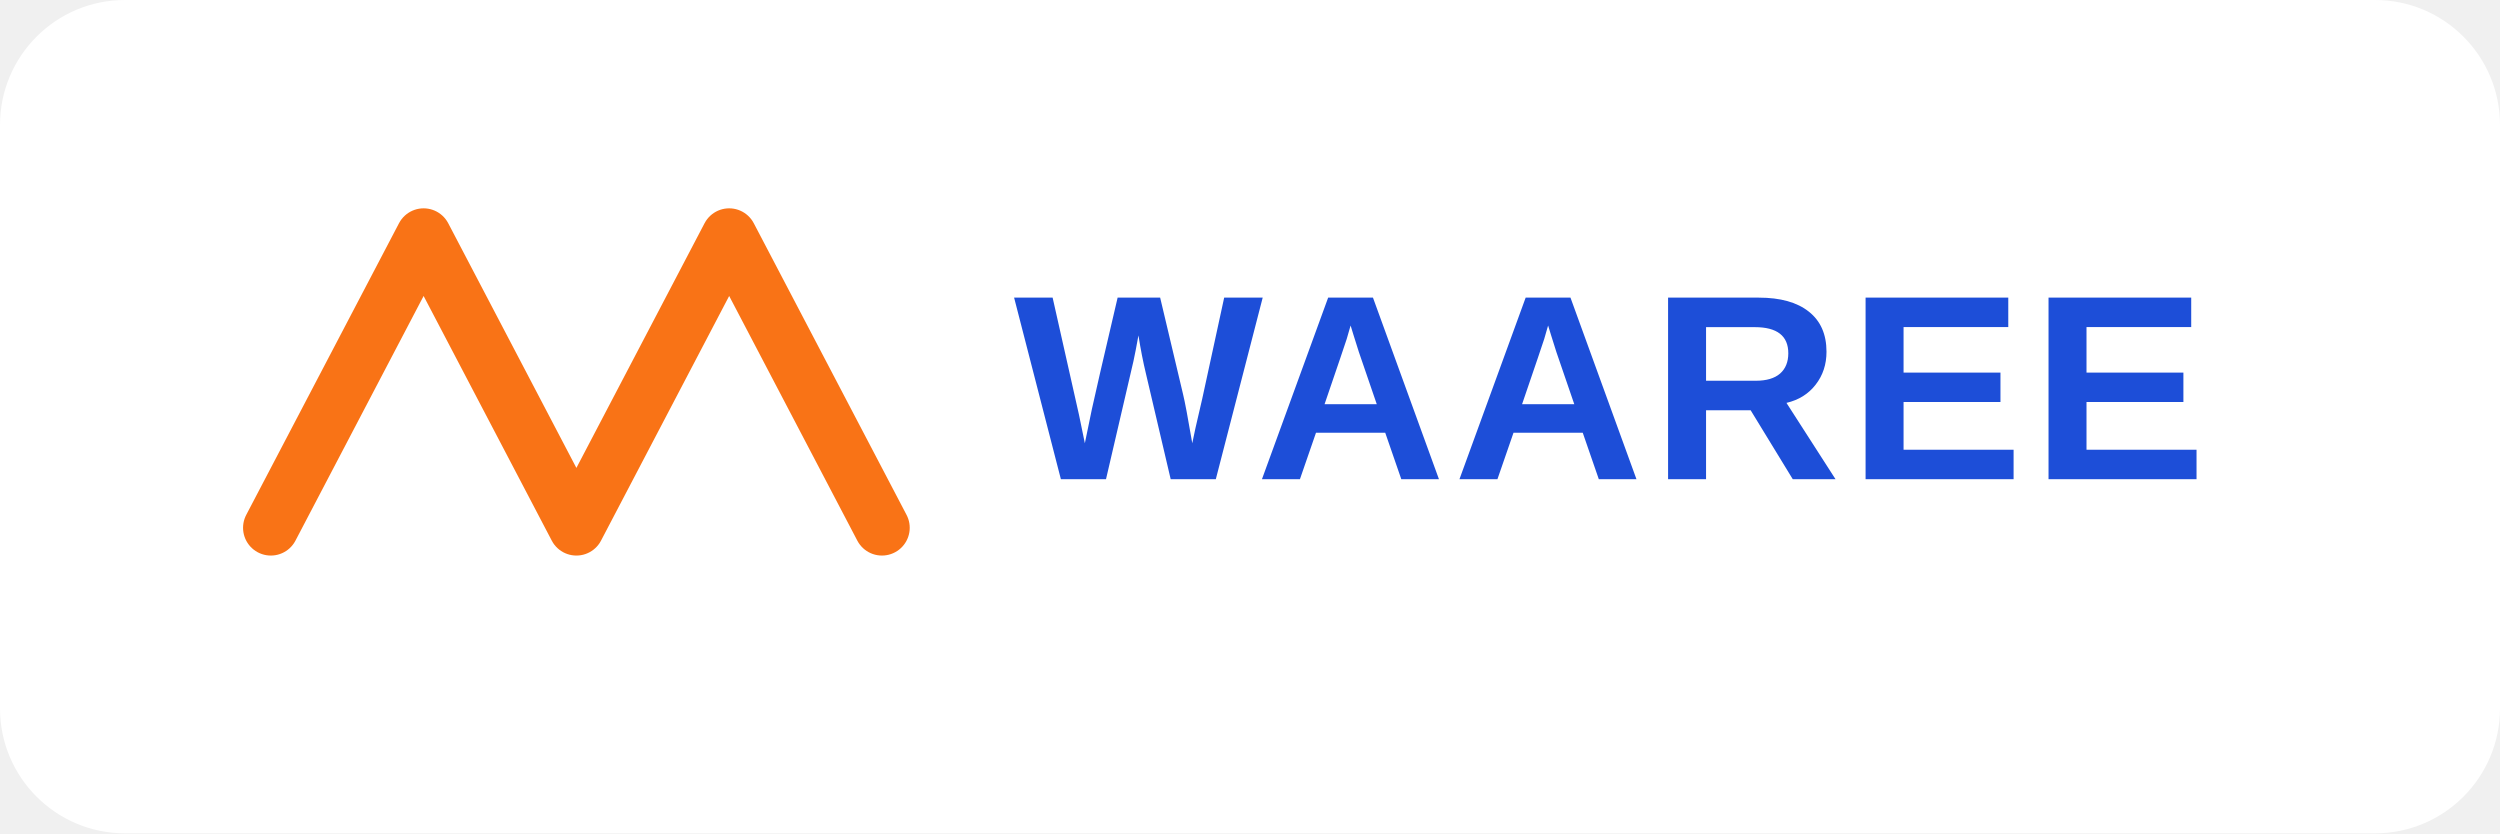
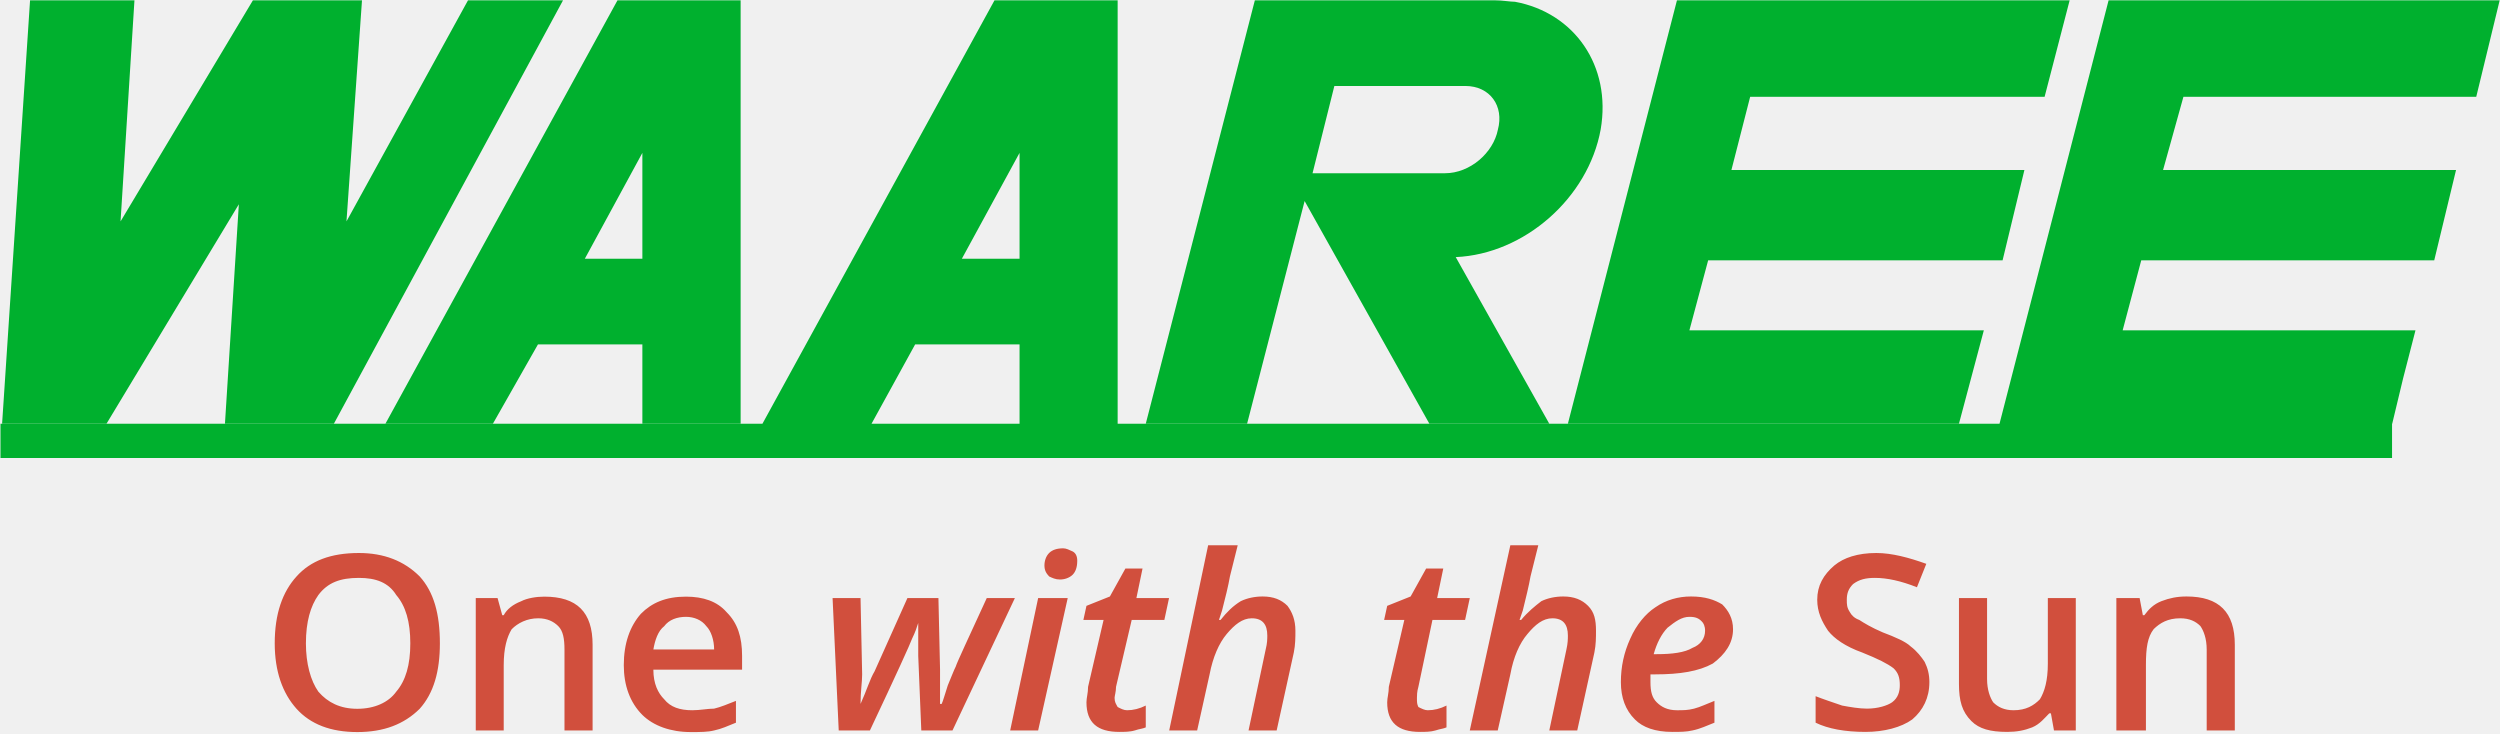
- <svg xmlns="http://www.w3.org/2000/svg" width="360" height="120" viewBox="0 0 360 120" role="img" aria-labelledby="title">
-   <rect width="360" height="120" rx="18" fill="#ffffff" />
-   <path d="M39 76l22-42 22 42 22-42 22 42" fill="none" stroke="#f97316" stroke-width="8" stroke-linecap="round" stroke-linejoin="round" />
-   <text x="146" y="69" fill="#1d4ed8" font-family="Arial, Helvetica, sans-serif" font-size="38" font-weight="900" letter-spacing="1">WAAREE</text>
+ <svg xmlns="http://www.w3.org/2000/svg" version="1.2" viewBox="0 0 1547 454" width="1547" height="454">
+   <style>.a{fill:#d14f3d}.b{fill:#00b02e}</style>
+   <path class="a" d="m1382.9 452h-17.4v-50.1c0-6.8-1.9-11.6-3.9-14.5-2.9-2.9-6.7-4.8-12.5-4.8-7.7 0-12.5 2.9-16.4 6.7-3.8 4.9-4.8 11.6-4.8 22.2v40.5h-18.3v-81.9h14.4l2 10.6h0.9c2.9-3.9 5.8-6.8 10.6-8.7 4.9-1.9 9.7-2.9 15.5-2.9 20.2 0 29.9 9.7 29.9 29.9zm-111.9 0l-1.9-10.6h-1c-2.9 2.9-5.8 6.7-10.6 8.7-4.8 1.9-9.6 2.8-15.4 2.8-10.6 0-17.4-1.9-22.2-6.7-5.8-5.8-7.7-12.5-7.7-23.1v-53h17.4v50.1c0 6.7 1.9 11.6 3.8 14.4 2.9 2.9 6.8 4.9 12.6 4.9 7.7 0 12.5-2.9 16.3-6.8 2.9-4.8 4.9-11.5 4.9-22.1v-40.5h17.3v81.9zm-77.1-29.9c0 9.7-3.9 17.4-10.6 23.1-6.8 4.9-17.4 7.7-28.9 7.7-12.6 0-23.2-1.9-30.9-5.7v-16.4c4.8 1.9 10.6 3.8 16.4 5.8 4.8 0.9 10.6 1.9 15.4 1.9 6.8 0 12.6-1.9 15.5-3.9 3.8-2.8 4.8-6.7 4.8-10.6 0-4.8-1-7.7-3.9-10.5-3.8-2.9-9.6-5.8-19.3-9.7-10.6-3.8-17.3-8.6-21.2-13.5-3.8-5.7-6.7-11.5-6.7-19.2 0-8.7 3.8-15.4 10.6-21.2 5.8-4.8 14.4-7.7 26-7.7 9.7 0 20.3 2.9 30.9 6.7l-5.8 14.5q-14.5-5.8-26-5.8c-5.8 0-9.7 1-13.5 3.8-2.9 2.9-3.9 5.8-3.9 9.7 0 2.9 0 4.8 1.9 7.7 1 1.9 2.9 3.8 5.8 4.8 2.9 1.9 7.7 4.8 14.5 7.7 7.7 2.9 14.4 5.8 17.3 8.7 3.9 2.9 6.8 6.7 8.7 9.6 1.9 3.9 2.9 7.7 2.9 12.5zm-159.1 30.8c-10.6 0-18.3-2.8-23.1-7.7q-8.7-8.6-8.7-23.1c0-9.6 1.9-18.3 5.8-26.9 3.8-8.7 9.6-15.5 15.4-19.3 6.8-4.8 14.5-6.8 22.2-6.8 8.7 0 14.5 2 19.3 4.9 3.8 3.8 6.7 8.6 6.7 15.4 0 8.6-4.8 15.4-12.5 21.2-8.7 4.8-20.3 6.7-35.7 6.7h-2.9v2.9 1.9c0 5.8 1 9.7 3.9 12.5 2.9 2.9 6.7 4.9 12.5 4.9 3.9 0 6.8 0 10.6-1 3.9-1 7.7-2.9 12.6-4.8v13.5c-4.9 1.9-8.7 3.8-13.6 4.8-3.8 0.9-7.7 0.9-12.5 0.9zm10.6-71.2c-4.8 0-8.7 2.9-13.5 6.7-3.8 3.9-6.7 9.6-8.6 16.4h1.9c9.6 0 17.3-1 22.1-3.9 4.9-1.9 7.8-5.7 7.8-10.6 0-2.9-1-4.8-2-5.7-1.9-2-3.8-2.9-7.7-2.9zm-86.7 70.3l10.6-50.1c0.9-3.9 0.9-6.7 0.9-8.7 0-6.7-2.9-10.6-9.6-10.6-5.8 0-10.6 3.9-15.4 9.7-4.9 5.7-8.7 14.4-10.6 25l-7.8 34.7h-17.3l25.1-114.6h17.3l-4.8 19.2c-1 5.8-2.9 13.5-4.8 21.2l-2 5.8h1c3.9-4.8 8.7-8.7 12.5-11.6 3.9-1.9 8.7-2.9 13.5-2.9 6.8 0 11.6 2 15.4 5.8 3.9 3.9 4.9 8.7 4.9 15.4 0 3.9 0 8.7-1 13.5l-10.6 48.2zm-75.2-12.5q5.8 0 11.6-2.9v13.5c-2 0.9-3.9 0.9-6.8 1.9-2.9 0.9-6.7 0.9-9.6 0.9-13.5 0-20.3-5.7-20.3-18.3 0-2.8 1-5.7 1-9.6l9.6-41.4h-12.5l1.9-8.7 14.5-5.8 9.6-17.3h10.6l-3.8 18.3h20.2l-2.9 13.5h-20.2l-8.7 41.4c-0.9 2.9-0.9 5.8-0.9 6.8 0 2.8 0 3.8 0.9 5.7 2 1 3.9 2 5.8 2zm-110.9 12.5l10.6-50.1c1-3.9 1-6.7 1-8.7 0-6.7-2.9-10.6-9.6-10.6-5.8 0-10.6 3.9-15.5 9.7-4.8 5.7-8.6 14.4-10.6 25l-7.7 34.7h-17.3l24.1-114.6h18.3l-4.8 19.2c-1 5.8-2.9 13.5-4.9 21.2l-1.9 5.8h1c3.8-4.8 7.7-8.7 12.5-11.6 3.9-1.9 8.7-2.9 13.5-2.9 6.8 0 11.6 2 15.4 5.8 2.9 3.9 4.9 8.7 4.9 15.4 0 3.9 0 8.7-1 13.5l-10.6 48.2zm-75.2-12.5q5.8 0 11.6-2.9v13.5c-2 0.9-3.9 0.9-6.8 1.9-2.9 0.9-6.8 0.9-9.6 0.9-13.5 0-20.3-5.7-20.3-18.3 0-2.8 1-5.7 1-9.6l9.6-41.4h-12.5l1.9-8.7 14.5-5.8 9.6-17.3h10.6l-3.8 18.3h20.2l-2.9 13.5h-20.2l-9.7 41.4c0 2.9-0.9 5.8-0.9 6.8 0 2.8 0.9 3.8 1.9 5.7 1.9 1 3.8 2 5.8 2zm-55 12.5h-17.3l17.3-81.9h18.3zm3.9-102.1c0-2.9 1-5.8 2.9-7.7q2.9-2.9 8.7-2.9c1.9 0 3.8 1 5.8 1.9q2.9 1.5 2.9 5.8 0 5.8-2.9 8.7c-2 1.9-4.9 2.9-7.8 2.9-2.8 0-4.8-1-6.7-1.9-1.9-2-2.9-3.9-2.9-6.8zm-76.2 102.1l-1.9-46.2v-5.8-14.5c-0.9 2.9-1.9 5.8-3.8 9.7-1 2.9-9.7 22.1-26.1 56.8h-19.3l-3.8-81.9h17.3l1 47.2c0 4.8-1 10.6-1 18.3 3.9-8.6 5.8-15.4 8.7-20.2l20.3-45.3h19.2l1 44.3v3.9 17.3h1c0.9-1.9 1.9-5.7 3.8-11.5 2-4.8 3.9-9.7 4.9-11.6 0.9-2.9 7.7-17.3 19.2-42.4h17.4l-38.6 81.9zm-142.7 1c-12.5 0-23.1-3.9-29.9-10.6-7.7-7.7-11.5-18.3-11.5-30.8 0-13.5 3.8-24.1 10.6-31.8 6.7-6.8 15.4-10.6 27.9-10.6 10.6 0 19.3 2.9 25.1 9.6 6.8 6.7 9.6 15.4 9.6 27v8.6h-54.9c0 8.7 2.9 14.5 6.7 18.3 3.9 4.9 9.7 6.8 17.4 6.8 4.8 0 9.6-1 13.5-1 3.9-0.9 8.7-2.9 13.5-4.8v13.5c-4.8 1.9-8.7 3.8-13.5 4.8-3.9 1-8.7 1-14.5 1zm-2.9-71.3c-5.7 0-10.6 1.9-13.5 5.8-3.8 2.9-5.7 8.6-6.7 14.4h37.6c0-5.8-1.9-11.5-4.8-14.4-2.9-3.9-7.7-5.8-12.6-5.8zm-57.8 70.3h-17.4v-50.1c0-6.7-0.9-11.5-3.8-14.4-2.9-2.9-6.8-4.9-12.5-4.9-6.8 0-12.6 2.9-16.4 6.8-2.9 4.8-4.9 11.6-4.9 22.2v40.4h-17.3v-81.9h13.5l2.9 10.6h0.9c2-3.8 5.8-6.7 10.7-8.6 3.8-2 9.6-2.9 14.4-2.9 20.3 0 29.9 9.6 29.9 29.8zm-94.5-53.9c0 17.3-3.8 30.8-12.5 40.5-9.7 9.6-22.2 14.4-38.6 14.4q-24.6 0-37.6-14.4c-8.7-9.7-13.5-23.2-13.5-40.5 0-18.3 4.8-31.8 13.5-41.4 8.7-9.7 21.2-14.5 38.6-14.5q23.1 0 37.6 14.5c8.7 9.6 12.5 23.1 12.5 41.4zm-82.9 0c0 12.5 2.9 23.1 7.7 29.9 5.8 6.7 13.5 10.6 24.1 10.6 10.6 0 19.3-3.9 24.1-10.6 5.8-6.8 8.7-16.4 8.7-29.9 0-13.5-2.9-23.1-8.7-29.9-4.8-7.7-12.5-10.6-23.1-10.6-11.6 0-19.3 2.9-25.1 10.6-4.8 6.8-7.7 16.4-7.7 29.9z" />
+   <path fill-rule="evenodd" class="b" d="m65.9 262.2h-64.6l17.3-262h64.6l-8.6 136.8 81.9-136.8h67.5l-9.6 136.8 75.2-136.8h58.8l-141.8 262h-67.4l8.6-135.8zm705.8 0h-62.7l67.5-262h148.4c4.9 0 9.7 0.9 12.6 0.9 36.6 6.8 59.8 39.5 53 79-7.7 42.4-47.2 77.1-89.7 79l57.9 103.1h-74.2l-77.2-137.8zm54-209l-13.5 54h82c15.4 0 29.9-12.6 32.7-27 3.9-14.5-4.8-27-20.2-27z" />
+   <path fill-rule="evenodd" class="b" d="m970.2 262.2l67.5-262h243l-15.5 59.7h-182.2l-11.6 45.3h181.3l-13.5 55.9h-182.2l-11.6 43.3h182.2l-15.4 57.8zm-511.9 0h-60.8v-49.1h-64.6l-27.9 49.1h-66.5l143.6-262h76.2zm-60.8-102.1v-65.5l-35.6 65.5z" />
+   <path fill-rule="evenodd" class="b" d="m630.9 213.1h-64.6l-27 49.1h-67.5l143.6-262h76.2v262h-60.7zm0-53v-65.5l-35.7 65.5zm673.9-159.9h242l-14.5 59.7h-181.2l-12.6 45.3h181.3l-13.5 55.9h-181.3l-11.5 43.3h181.2l-7.7 29.9-6.7 27.9h-243zm-1304.5 262v21.2h1479.9v-21.2z" />
</svg>
